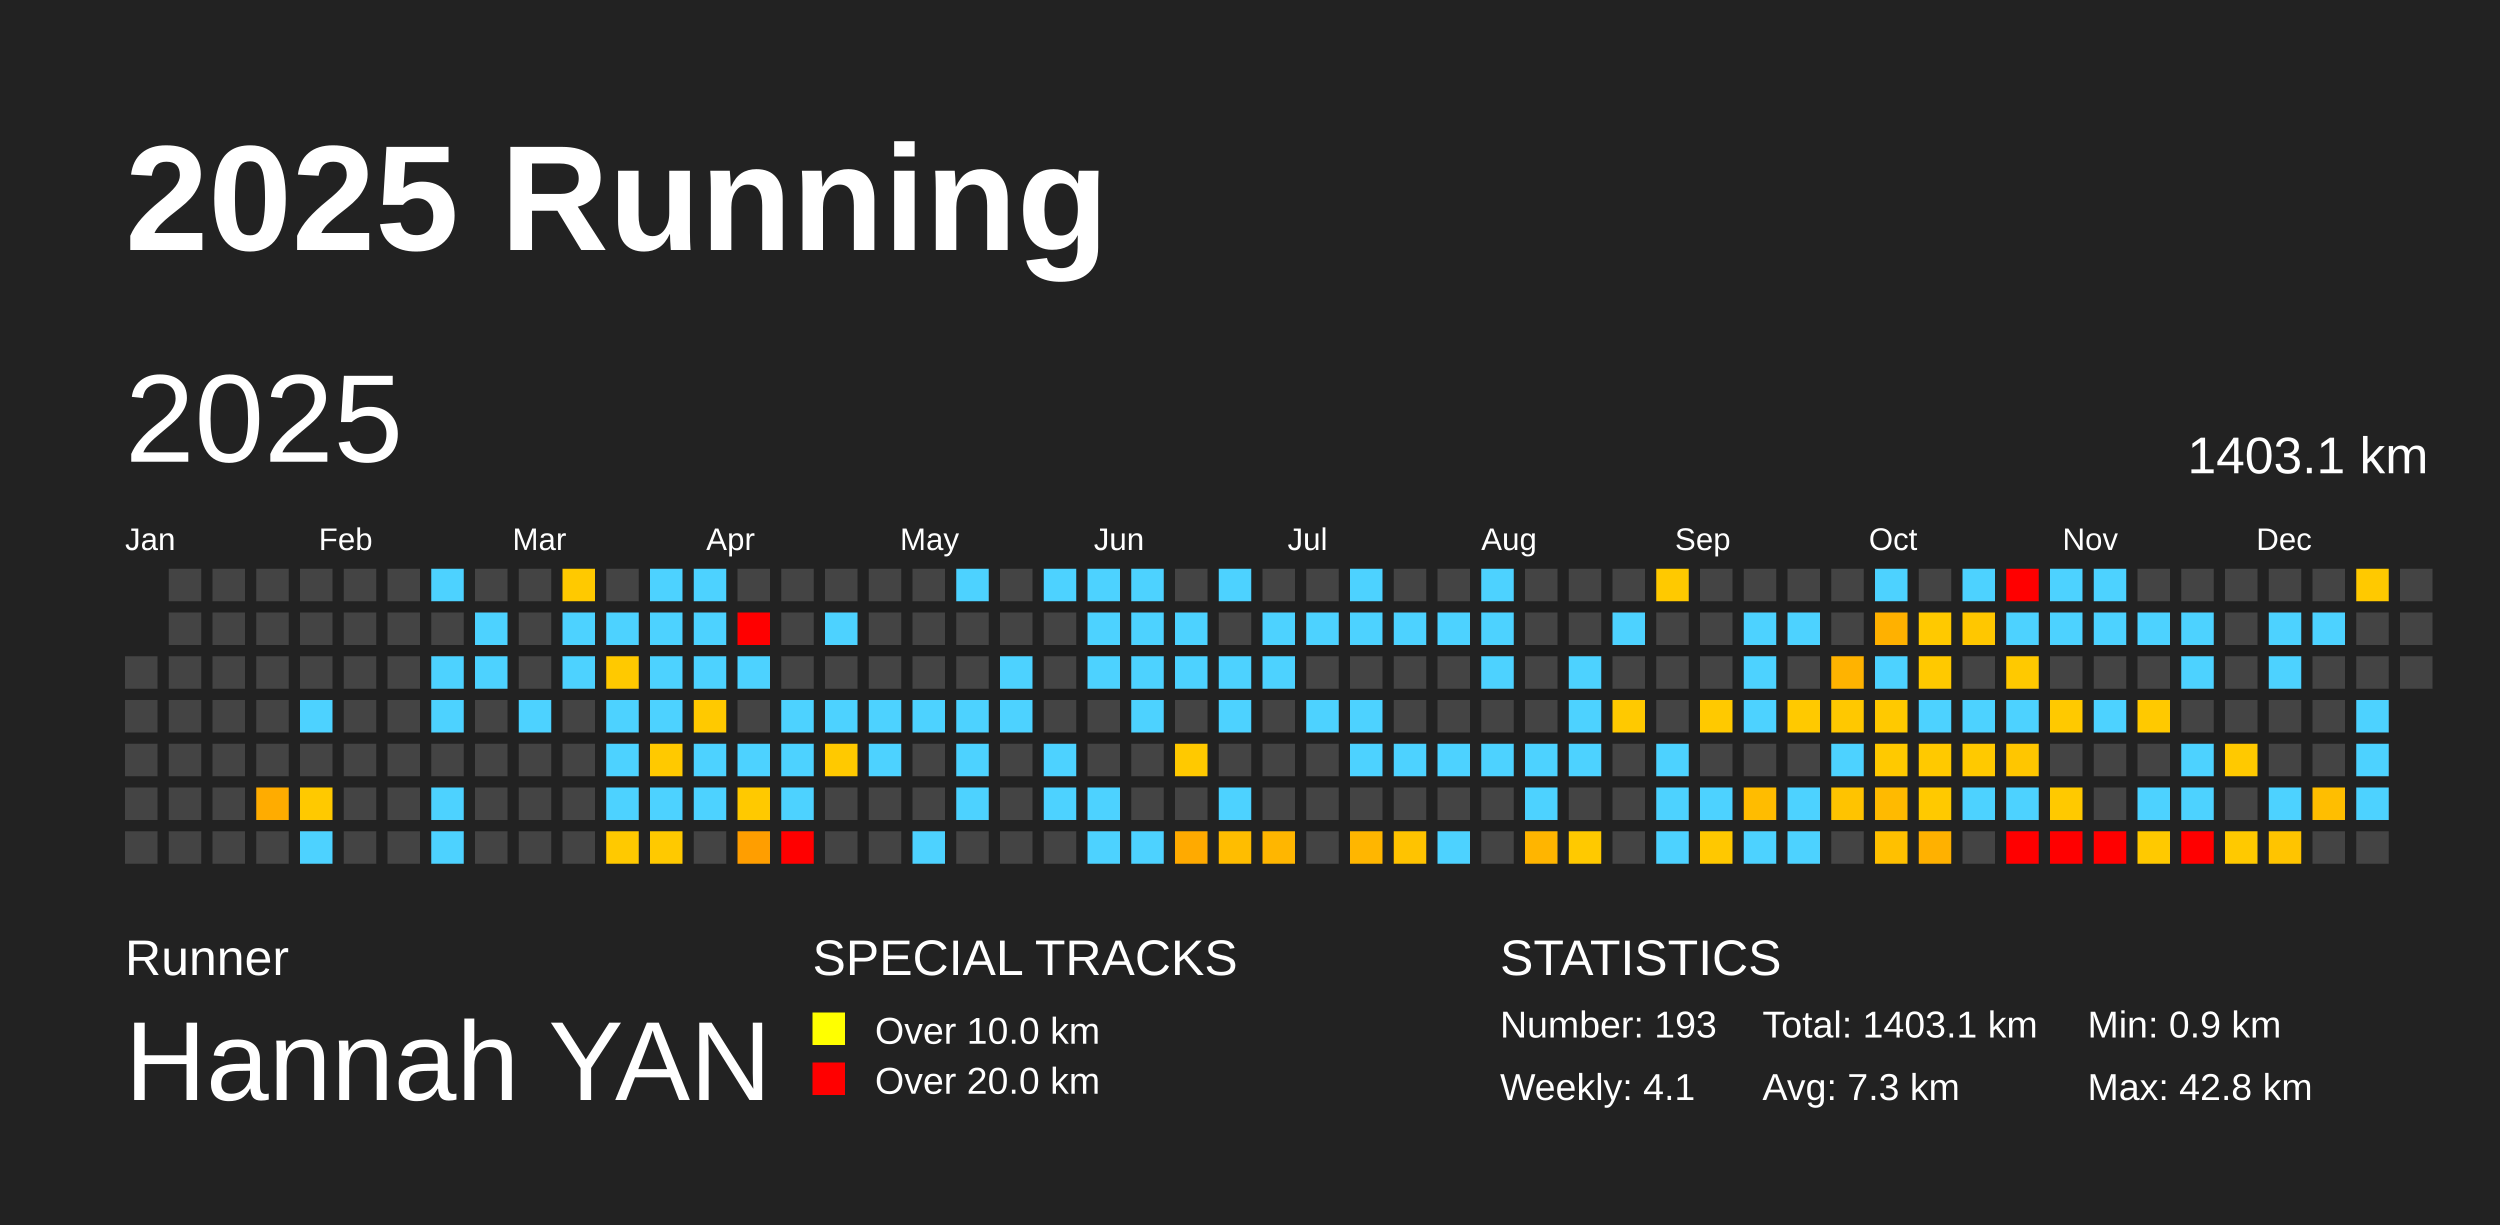
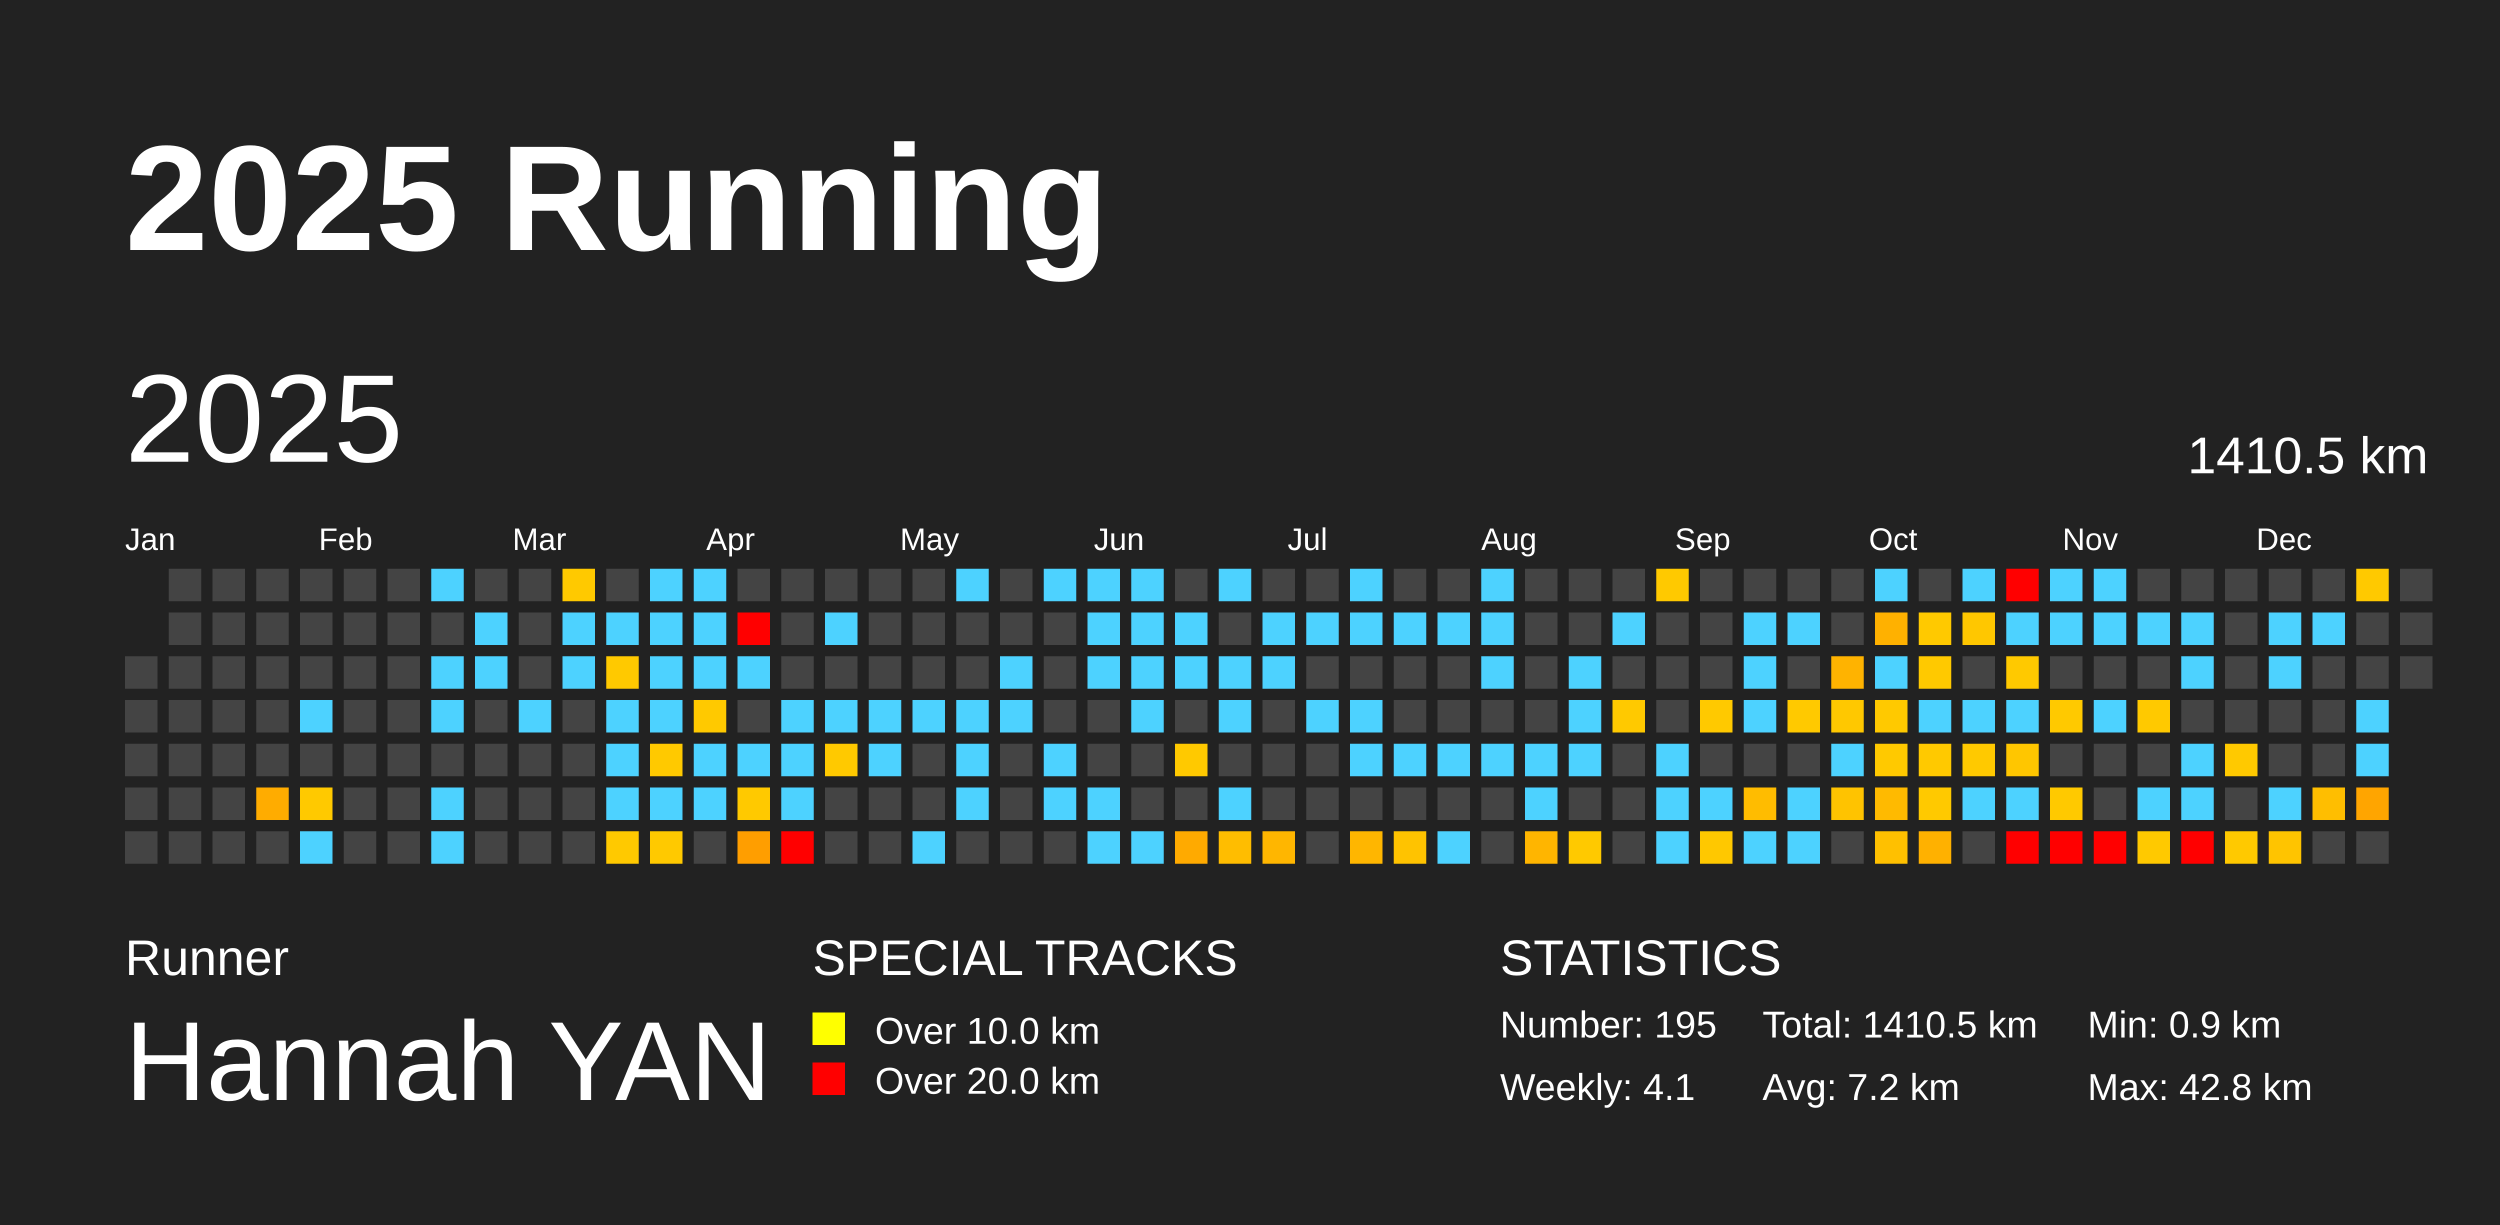
<svg xmlns="http://www.w3.org/2000/svg" baseProfile="full" height="98mm" version="1.1" viewBox="0,0,200,98" width="200mm">
  <defs />
  <rect fill="#222222" height="98" width="200" x="0" y="0" />
  <text fill="#FFFFFF" style="font-size:12px; font-family:Arial; font-weight:bold;" x="10" y="20">2025 Running</text>
  <text fill="#FFFFFF" style="font-size:4px; font-family:Arial" x="10" y="78">Runner</text>
  <text fill="#FFFFFF" style="font-size:9px; font-family:Arial" x="10" y="88">Hannah YAN</text>
  <text fill="#FFFFFF" style="font-size:4px; font-family:Arial" x="65" y="78">SPECIAL TRACKS</text>
  <rect fill="yellow" height="2.6" width="2.6" x="65" y="81" />
  <text fill="#FFFFFF" style="font-size:3px; font-family:Arial" x="70" y="83.5">Over 10.0 km</text>
  <rect fill="red" height="2.6" width="2.6" x="65" y="85" />
  <text fill="#FFFFFF" style="font-size:3px; font-family:Arial" x="70" y="87.5">Over 20.0 km</text>
  <text fill="#FFFFFF" style="font-size:4px; font-family:Arial" x="120" y="78">STATISTICS</text>
-   <text fill="#FFFFFF" style="font-size:3px; font-family:Arial" x="120" y="83">Number: 193</text>
+   <text fill="#FFFFFF" style="font-size:3px; font-family:Arial" x="120" y="83">Number: 195</text>
  <text fill="#FFFFFF" style="font-size:3px; font-family:Arial" x="120" y="88">Weekly: 4.1</text>
-   <text fill="#FFFFFF" style="font-size:3px; font-family:Arial" x="141" y="83">Total: 1403.1 km</text>
-   <text fill="#FFFFFF" style="font-size:3px; font-family:Arial" x="141" y="88">Avg: 7.3 km</text>
+   <text fill="#FFFFFF" style="font-size:3px; font-family:Arial" x="141" y="83">Total: 1410.5 km</text>
+   <text fill="#FFFFFF" style="font-size:3px; font-family:Arial" x="141" y="88">Avg: 7.2 km</text>
  <text fill="#FFFFFF" style="font-size:3px; font-family:Arial" x="167" y="83">Min: 0.9 km</text>
  <text fill="#FFFFFF" style="font-size:3px; font-family:Arial" x="167" y="88">Max: 42.8 km</text>
  <text dominant-baseline="hanging" fill="#FFFFFF" style="font-size:10.0px; font-family:Arial;" x="10" y="30">2025</text>
-   <text dominant-baseline="hanging" fill="#FFFFFF" style="font-size:4.125px; font-family:Arial;" x="175" y="35">1403.1 km</text>
+   <text dominant-baseline="hanging" fill="#FFFFFF" style="font-size:4.125px; font-family:Arial;" x="175" y="35">1410.5 km</text>
  <text fill="#FFFFFF" style="font-size:2.5px; font-family:Arial" x="10.0" y="44">Jan</text>
  <text fill="#FFFFFF" style="font-size:2.5px; font-family:Arial" x="25.5" y="44">Feb</text>
  <text fill="#FFFFFF" style="font-size:2.5px; font-family:Arial" x="41.0" y="44">Mar</text>
  <text fill="#FFFFFF" style="font-size:2.5px; font-family:Arial" x="56.5" y="44">Apr</text>
  <text fill="#FFFFFF" style="font-size:2.5px; font-family:Arial" x="72.0" y="44">May</text>
  <text fill="#FFFFFF" style="font-size:2.5px; font-family:Arial" x="87.5" y="44">Jun</text>
  <text fill="#FFFFFF" style="font-size:2.5px; font-family:Arial" x="103.0" y="44">Jul</text>
  <text fill="#FFFFFF" style="font-size:2.5px; font-family:Arial" x="118.5" y="44">Aug</text>
  <text fill="#FFFFFF" style="font-size:2.5px; font-family:Arial" x="134.0" y="44">Sep</text>
  <text fill="#FFFFFF" style="font-size:2.5px; font-family:Arial" x="149.5" y="44">Oct</text>
  <text fill="#FFFFFF" style="font-size:2.5px; font-family:Arial" x="165.0" y="44">Nov</text>
  <text fill="#FFFFFF" style="font-size:2.5px; font-family:Arial" x="180.5" y="44">Dec</text>
  <rect fill="#444444" height="2.6" width="2.6" x="10.0" y="52.5" />
  <rect fill="#444444" height="2.6" width="2.6" x="10.0" y="56.0" />
  <rect fill="#444444" height="2.6" width="2.6" x="10.0" y="59.5" />
  <rect fill="#444444" height="2.6" width="2.6" x="10.0" y="63.0" />
  <rect fill="#444444" height="2.6" width="2.6" x="10.0" y="66.5" />
  <rect fill="#444444" height="2.6" width="2.6" x="13.5" y="45.5" />
  <rect fill="#444444" height="2.6" width="2.6" x="13.5" y="49.0" />
  <rect fill="#444444" height="2.6" width="2.6" x="13.5" y="52.5" />
  <rect fill="#444444" height="2.6" width="2.6" x="13.5" y="56.0" />
  <rect fill="#444444" height="2.6" width="2.6" x="13.5" y="59.5" />
  <rect fill="#444444" height="2.6" width="2.6" x="13.5" y="63.0" />
  <rect fill="#444444" height="2.6" width="2.6" x="13.5" y="66.5" />
  <rect fill="#444444" height="2.6" width="2.6" x="17.0" y="45.5" />
  <rect fill="#444444" height="2.6" width="2.6" x="17.0" y="49.0" />
  <rect fill="#444444" height="2.6" width="2.6" x="17.0" y="52.5" />
  <rect fill="#444444" height="2.6" width="2.6" x="17.0" y="56.0" />
  <rect fill="#444444" height="2.6" width="2.6" x="17.0" y="59.5" />
  <rect fill="#444444" height="2.6" width="2.6" x="17.0" y="63.0" />
  <rect fill="#444444" height="2.6" width="2.6" x="17.0" y="66.5" />
  <rect fill="#444444" height="2.6" width="2.6" x="20.5" y="45.5" />
  <rect fill="#444444" height="2.6" width="2.6" x="20.5" y="49.0" />
  <rect fill="#444444" height="2.6" width="2.6" x="20.5" y="52.5" />
  <rect fill="#444444" height="2.6" width="2.6" x="20.5" y="56.0" />
  <rect fill="#444444" height="2.6" width="2.6" x="20.5" y="59.5" />
  <rect fill="#ffac00" height="2.6" width="2.6" x="20.5" y="63.0" />
  <rect fill="#444444" height="2.6" width="2.6" x="20.5" y="66.5" />
  <rect fill="#444444" height="2.6" width="2.6" x="24.0" y="45.5" />
  <rect fill="#444444" height="2.6" width="2.6" x="24.0" y="49.0" />
  <rect fill="#444444" height="2.6" width="2.6" x="24.0" y="52.5" />
  <rect fill="#4dd2ff" height="2.6" width="2.6" x="24.0" y="56.0" />
  <rect fill="#444444" height="2.6" width="2.6" x="24.0" y="59.5" />
  <rect fill="#ffc900" height="2.6" width="2.6" x="24.0" y="63.0" />
  <rect fill="#4dd2ff" height="2.6" width="2.6" x="24.0" y="66.5" />
  <rect fill="#444444" height="2.6" width="2.6" x="27.5" y="45.5" />
  <rect fill="#444444" height="2.6" width="2.6" x="27.5" y="49.0" />
  <rect fill="#444444" height="2.6" width="2.6" x="27.5" y="52.5" />
  <rect fill="#444444" height="2.6" width="2.6" x="27.5" y="56.0" />
  <rect fill="#444444" height="2.6" width="2.6" x="27.5" y="59.5" />
  <rect fill="#444444" height="2.6" width="2.6" x="27.5" y="63.0" />
  <rect fill="#444444" height="2.6" width="2.6" x="27.5" y="66.5" />
  <rect fill="#444444" height="2.6" width="2.6" x="31.0" y="45.5" />
  <rect fill="#444444" height="2.6" width="2.6" x="31.0" y="49.0" />
  <rect fill="#444444" height="2.6" width="2.6" x="31.0" y="52.5" />
  <rect fill="#444444" height="2.6" width="2.6" x="31.0" y="56.0" />
  <rect fill="#444444" height="2.6" width="2.6" x="31.0" y="59.5" />
  <rect fill="#444444" height="2.6" width="2.6" x="31.0" y="63.0" />
  <rect fill="#444444" height="2.6" width="2.6" x="31.0" y="66.5" />
  <rect fill="#4dd2ff" height="2.6" width="2.6" x="34.5" y="45.5" />
  <rect fill="#444444" height="2.6" width="2.6" x="34.5" y="49.0" />
  <rect fill="#4dd2ff" height="2.6" width="2.6" x="34.5" y="52.5" />
  <rect fill="#4dd2ff" height="2.6" width="2.6" x="34.5" y="56.0" />
  <rect fill="#444444" height="2.6" width="2.6" x="34.5" y="59.5" />
  <rect fill="#4dd2ff" height="2.6" width="2.6" x="34.5" y="63.0" />
  <rect fill="#4dd2ff" height="2.6" width="2.6" x="34.5" y="66.5" />
  <rect fill="#444444" height="2.6" width="2.6" x="38.0" y="45.5" />
  <rect fill="#4dd2ff" height="2.6" width="2.6" x="38.0" y="49.0" />
  <rect fill="#4dd2ff" height="2.6" width="2.6" x="38.0" y="52.5" />
  <rect fill="#444444" height="2.6" width="2.6" x="38.0" y="56.0" />
  <rect fill="#444444" height="2.6" width="2.6" x="38.0" y="59.5" />
  <rect fill="#444444" height="2.6" width="2.6" x="38.0" y="63.0" />
  <rect fill="#444444" height="2.6" width="2.6" x="38.0" y="66.5" />
  <rect fill="#444444" height="2.6" width="2.6" x="41.5" y="45.5" />
  <rect fill="#444444" height="2.6" width="2.6" x="41.5" y="49.0" />
  <rect fill="#444444" height="2.6" width="2.6" x="41.5" y="52.5" />
  <rect fill="#4dd2ff" height="2.6" width="2.6" x="41.5" y="56.0" />
  <rect fill="#444444" height="2.6" width="2.6" x="41.5" y="59.5" />
  <rect fill="#444444" height="2.6" width="2.6" x="41.5" y="63.0" />
  <rect fill="#444444" height="2.6" width="2.6" x="41.5" y="66.5" />
  <rect fill="#ffc900" height="2.6" width="2.6" x="45.0" y="45.5" />
  <rect fill="#4dd2ff" height="2.6" width="2.6" x="45.0" y="49.0" />
  <rect fill="#4dd2ff" height="2.6" width="2.6" x="45.0" y="52.5" />
  <rect fill="#444444" height="2.6" width="2.6" x="45.0" y="56.0" />
  <rect fill="#444444" height="2.6" width="2.6" x="45.0" y="59.5" />
  <rect fill="#444444" height="2.6" width="2.6" x="45.0" y="63.0" />
  <rect fill="#444444" height="2.6" width="2.6" x="45.0" y="66.5" />
  <rect fill="#444444" height="2.6" width="2.6" x="48.5" y="45.5" />
  <rect fill="#4dd2ff" height="2.6" width="2.6" x="48.5" y="49.0" />
  <rect fill="#ffc900" height="2.6" width="2.6" x="48.5" y="52.5" />
  <rect fill="#4dd2ff" height="2.6" width="2.6" x="48.5" y="56.0" />
  <rect fill="#4dd2ff" height="2.6" width="2.6" x="48.5" y="59.5" />
  <rect fill="#4dd2ff" height="2.6" width="2.6" x="48.5" y="63.0" />
  <rect fill="#ffc900" height="2.6" width="2.6" x="48.5" y="66.5" />
  <rect fill="#4dd2ff" height="2.6" width="2.6" x="52.0" y="45.5" />
  <rect fill="#4dd2ff" height="2.6" width="2.6" x="52.0" y="49.0" />
  <rect fill="#4dd2ff" height="2.6" width="2.6" x="52.0" y="52.5" />
  <rect fill="#4dd2ff" height="2.6" width="2.6" x="52.0" y="56.0" />
  <rect fill="#ffc900" height="2.6" width="2.6" x="52.0" y="59.5" />
  <rect fill="#4dd2ff" height="2.6" width="2.6" x="52.0" y="63.0" />
  <rect fill="#ffc900" height="2.6" width="2.6" x="52.0" y="66.5" />
  <rect fill="#4dd2ff" height="2.6" width="2.6" x="55.5" y="45.5" />
  <rect fill="#4dd2ff" height="2.6" width="2.6" x="55.5" y="49.0" />
  <rect fill="#4dd2ff" height="2.6" width="2.6" x="55.5" y="52.5" />
  <rect fill="#ffc900" height="2.6" width="2.6" x="55.5" y="56.0" />
  <rect fill="#4dd2ff" height="2.6" width="2.6" x="55.5" y="59.5" />
  <rect fill="#4dd2ff" height="2.6" width="2.6" x="55.5" y="63.0" />
  <rect fill="#444444" height="2.6" width="2.6" x="55.5" y="66.5" />
  <rect fill="#444444" height="2.6" width="2.6" x="59.0" y="45.5" />
  <rect fill="red" height="2.6" width="2.6" x="59.0" y="49.0" />
  <rect fill="#4dd2ff" height="2.6" width="2.6" x="59.0" y="52.5" />
  <rect fill="#444444" height="2.6" width="2.6" x="59.0" y="56.0" />
  <rect fill="#4dd2ff" height="2.6" width="2.6" x="59.0" y="59.5" />
  <rect fill="#ffc900" height="2.6" width="2.6" x="59.0" y="63.0" />
  <rect fill="#ff9e00" height="2.6" width="2.6" x="59.0" y="66.5" />
  <rect fill="#444444" height="2.6" width="2.6" x="62.5" y="45.5" />
  <rect fill="#444444" height="2.6" width="2.6" x="62.5" y="49.0" />
  <rect fill="#444444" height="2.6" width="2.6" x="62.5" y="52.5" />
  <rect fill="#4dd2ff" height="2.6" width="2.6" x="62.5" y="56.0" />
  <rect fill="#4dd2ff" height="2.6" width="2.6" x="62.5" y="59.5" />
  <rect fill="#4dd2ff" height="2.6" width="2.6" x="62.5" y="63.0" />
  <rect fill="red" height="2.6" width="2.6" x="62.5" y="66.5" />
  <rect fill="#444444" height="2.6" width="2.6" x="66.0" y="45.5" />
  <rect fill="#4dd2ff" height="2.6" width="2.6" x="66.0" y="49.0" />
  <rect fill="#444444" height="2.6" width="2.6" x="66.0" y="52.5" />
  <rect fill="#4dd2ff" height="2.6" width="2.6" x="66.0" y="56.0" />
  <rect fill="#ffc900" height="2.6" width="2.6" x="66.0" y="59.5" />
  <rect fill="#444444" height="2.6" width="2.6" x="66.0" y="63.0" />
  <rect fill="#444444" height="2.6" width="2.6" x="66.0" y="66.5" />
  <rect fill="#444444" height="2.6" width="2.6" x="69.5" y="45.5" />
  <rect fill="#444444" height="2.6" width="2.6" x="69.5" y="49.0" />
  <rect fill="#444444" height="2.6" width="2.6" x="69.5" y="52.5" />
  <rect fill="#4dd2ff" height="2.6" width="2.6" x="69.5" y="56.0" />
  <rect fill="#4dd2ff" height="2.6" width="2.6" x="69.5" y="59.5" />
  <rect fill="#444444" height="2.6" width="2.6" x="69.5" y="63.0" />
  <rect fill="#444444" height="2.6" width="2.6" x="69.5" y="66.5" />
  <rect fill="#444444" height="2.6" width="2.6" x="73.0" y="45.5" />
  <rect fill="#444444" height="2.6" width="2.6" x="73.0" y="49.0" />
  <rect fill="#444444" height="2.6" width="2.6" x="73.0" y="52.5" />
  <rect fill="#4dd2ff" height="2.6" width="2.6" x="73.0" y="56.0" />
  <rect fill="#444444" height="2.6" width="2.6" x="73.0" y="59.5" />
  <rect fill="#444444" height="2.6" width="2.6" x="73.0" y="63.0" />
  <rect fill="#4dd2ff" height="2.6" width="2.6" x="73.0" y="66.5" />
  <rect fill="#4dd2ff" height="2.6" width="2.6" x="76.5" y="45.5" />
  <rect fill="#444444" height="2.6" width="2.6" x="76.5" y="49.0" />
  <rect fill="#444444" height="2.6" width="2.6" x="76.5" y="52.5" />
  <rect fill="#4dd2ff" height="2.6" width="2.6" x="76.5" y="56.0" />
  <rect fill="#4dd2ff" height="2.6" width="2.6" x="76.5" y="59.5" />
  <rect fill="#4dd2ff" height="2.6" width="2.6" x="76.5" y="63.0" />
  <rect fill="#444444" height="2.6" width="2.6" x="76.5" y="66.5" />
  <rect fill="#444444" height="2.6" width="2.6" x="80.0" y="45.5" />
  <rect fill="#444444" height="2.6" width="2.6" x="80.0" y="49.0" />
  <rect fill="#4dd2ff" height="2.6" width="2.6" x="80.0" y="52.5" />
  <rect fill="#4dd2ff" height="2.6" width="2.6" x="80.0" y="56.0" />
  <rect fill="#444444" height="2.6" width="2.6" x="80.0" y="59.5" />
  <rect fill="#444444" height="2.6" width="2.6" x="80.0" y="63.0" />
  <rect fill="#444444" height="2.6" width="2.6" x="80.0" y="66.5" />
  <rect fill="#4dd2ff" height="2.6" width="2.6" x="83.5" y="45.5" />
  <rect fill="#444444" height="2.6" width="2.6" x="83.5" y="49.0" />
  <rect fill="#444444" height="2.6" width="2.6" x="83.5" y="52.5" />
  <rect fill="#444444" height="2.6" width="2.6" x="83.5" y="56.0" />
  <rect fill="#4dd2ff" height="2.6" width="2.6" x="83.5" y="59.5" />
  <rect fill="#4dd2ff" height="2.6" width="2.6" x="83.5" y="63.0" />
  <rect fill="#444444" height="2.6" width="2.6" x="83.5" y="66.5" />
  <rect fill="#4dd2ff" height="2.6" width="2.6" x="87.0" y="45.5" />
  <rect fill="#4dd2ff" height="2.6" width="2.6" x="87.0" y="49.0" />
  <rect fill="#4dd2ff" height="2.6" width="2.6" x="87.0" y="52.5" />
  <rect fill="#444444" height="2.6" width="2.6" x="87.0" y="56.0" />
  <rect fill="#444444" height="2.6" width="2.6" x="87.0" y="59.5" />
  <rect fill="#4dd2ff" height="2.6" width="2.6" x="87.0" y="63.0" />
  <rect fill="#4dd2ff" height="2.6" width="2.6" x="87.0" y="66.5" />
  <rect fill="#4dd2ff" height="2.6" width="2.6" x="90.5" y="45.5" />
  <rect fill="#4dd2ff" height="2.6" width="2.6" x="90.5" y="49.0" />
  <rect fill="#4dd2ff" height="2.6" width="2.6" x="90.5" y="52.5" />
  <rect fill="#4dd2ff" height="2.6" width="2.6" x="90.5" y="56.0" />
  <rect fill="#444444" height="2.6" width="2.6" x="90.5" y="59.5" />
  <rect fill="#444444" height="2.6" width="2.6" x="90.5" y="63.0" />
  <rect fill="#4dd2ff" height="2.6" width="2.6" x="90.5" y="66.5" />
  <rect fill="#444444" height="2.6" width="2.6" x="94.0" y="45.5" />
  <rect fill="#4dd2ff" height="2.6" width="2.6" x="94.0" y="49.0" />
  <rect fill="#4dd2ff" height="2.6" width="2.6" x="94.0" y="52.5" />
  <rect fill="#444444" height="2.6" width="2.6" x="94.0" y="56.0" />
  <rect fill="#ffc900" height="2.6" width="2.6" x="94.0" y="59.5" />
  <rect fill="#444444" height="2.6" width="2.6" x="94.0" y="63.0" />
  <rect fill="#ffaa00" height="2.6" width="2.6" x="94.0" y="66.5" />
  <rect fill="#4dd2ff" height="2.6" width="2.6" x="97.5" y="45.5" />
  <rect fill="#444444" height="2.6" width="2.6" x="97.5" y="49.0" />
  <rect fill="#4dd2ff" height="2.6" width="2.6" x="97.5" y="52.5" />
  <rect fill="#4dd2ff" height="2.6" width="2.6" x="97.5" y="56.0" />
  <rect fill="#444444" height="2.6" width="2.6" x="97.5" y="59.5" />
  <rect fill="#4dd2ff" height="2.6" width="2.6" x="97.5" y="63.0" />
  <rect fill="#ffbd00" height="2.6" width="2.6" x="97.5" y="66.5" />
  <rect fill="#444444" height="2.6" width="2.6" x="101.0" y="45.5" />
  <rect fill="#4dd2ff" height="2.6" width="2.6" x="101.0" y="49.0" />
  <rect fill="#4dd2ff" height="2.6" width="2.6" x="101.0" y="52.5" />
  <rect fill="#444444" height="2.6" width="2.6" x="101.0" y="56.0" />
  <rect fill="#444444" height="2.6" width="2.6" x="101.0" y="59.5" />
  <rect fill="#444444" height="2.6" width="2.6" x="101.0" y="63.0" />
  <rect fill="#ffb600" height="2.6" width="2.6" x="101.0" y="66.5" />
  <rect fill="#444444" height="2.6" width="2.6" x="104.5" y="45.5" />
  <rect fill="#4dd2ff" height="2.6" width="2.6" x="104.5" y="49.0" />
  <rect fill="#444444" height="2.6" width="2.6" x="104.5" y="52.5" />
  <rect fill="#4dd2ff" height="2.6" width="2.6" x="104.5" y="56.0" />
  <rect fill="#444444" height="2.6" width="2.6" x="104.5" y="59.5" />
  <rect fill="#444444" height="2.6" width="2.6" x="104.5" y="63.0" />
  <rect fill="#444444" height="2.6" width="2.6" x="104.5" y="66.5" />
  <rect fill="#4dd2ff" height="2.6" width="2.6" x="108.0" y="45.5" />
  <rect fill="#4dd2ff" height="2.6" width="2.6" x="108.0" y="49.0" />
  <rect fill="#444444" height="2.6" width="2.6" x="108.0" y="52.5" />
  <rect fill="#4dd2ff" height="2.6" width="2.6" x="108.0" y="56.0" />
  <rect fill="#4dd2ff" height="2.6" width="2.6" x="108.0" y="59.5" />
  <rect fill="#444444" height="2.6" width="2.6" x="108.0" y="63.0" />
  <rect fill="#ffb600" height="2.6" width="2.6" x="108.0" y="66.5" />
  <rect fill="#444444" height="2.6" width="2.6" x="111.5" y="45.5" />
  <rect fill="#4dd2ff" height="2.6" width="2.6" x="111.5" y="49.0" />
  <rect fill="#444444" height="2.6" width="2.6" x="111.5" y="52.5" />
  <rect fill="#444444" height="2.6" width="2.6" x="111.5" y="56.0" />
  <rect fill="#4dd2ff" height="2.6" width="2.6" x="111.5" y="59.5" />
  <rect fill="#444444" height="2.6" width="2.6" x="111.5" y="63.0" />
  <rect fill="#ffc300" height="2.6" width="2.6" x="111.5" y="66.5" />
  <rect fill="#444444" height="2.6" width="2.6" x="115.0" y="45.5" />
  <rect fill="#4dd2ff" height="2.6" width="2.6" x="115.0" y="49.0" />
  <rect fill="#444444" height="2.6" width="2.6" x="115.0" y="52.5" />
  <rect fill="#444444" height="2.6" width="2.6" x="115.0" y="56.0" />
  <rect fill="#4dd2ff" height="2.6" width="2.6" x="115.0" y="59.5" />
  <rect fill="#444444" height="2.6" width="2.6" x="115.0" y="63.0" />
  <rect fill="#4dd2ff" height="2.6" width="2.6" x="115.0" y="66.5" />
  <rect fill="#4dd2ff" height="2.6" width="2.6" x="118.5" y="45.5" />
  <rect fill="#4dd2ff" height="2.6" width="2.6" x="118.5" y="49.0" />
  <rect fill="#4dd2ff" height="2.6" width="2.6" x="118.5" y="52.5" />
  <rect fill="#444444" height="2.6" width="2.6" x="118.5" y="56.0" />
  <rect fill="#4dd2ff" height="2.6" width="2.6" x="118.5" y="59.5" />
  <rect fill="#444444" height="2.6" width="2.6" x="118.5" y="63.0" />
  <rect fill="#444444" height="2.6" width="2.6" x="118.5" y="66.5" />
  <rect fill="#444444" height="2.6" width="2.6" x="122.0" y="45.5" />
  <rect fill="#444444" height="2.6" width="2.6" x="122.0" y="49.0" />
  <rect fill="#444444" height="2.6" width="2.6" x="122.0" y="52.5" />
  <rect fill="#444444" height="2.6" width="2.6" x="122.0" y="56.0" />
  <rect fill="#4dd2ff" height="2.6" width="2.6" x="122.0" y="59.5" />
  <rect fill="#4dd2ff" height="2.6" width="2.6" x="122.0" y="63.0" />
  <rect fill="#ffb500" height="2.6" width="2.6" x="122.0" y="66.5" />
  <rect fill="#444444" height="2.6" width="2.6" x="125.5" y="45.5" />
  <rect fill="#444444" height="2.6" width="2.6" x="125.5" y="49.0" />
  <rect fill="#4dd2ff" height="2.6" width="2.6" x="125.5" y="52.5" />
  <rect fill="#4dd2ff" height="2.6" width="2.6" x="125.5" y="56.0" />
  <rect fill="#4dd2ff" height="2.6" width="2.6" x="125.5" y="59.5" />
  <rect fill="#444444" height="2.6" width="2.6" x="125.5" y="63.0" />
  <rect fill="#ffc900" height="2.6" width="2.6" x="125.5" y="66.5" />
  <rect fill="#444444" height="2.6" width="2.6" x="129.0" y="45.5" />
  <rect fill="#4dd2ff" height="2.6" width="2.6" x="129.0" y="49.0" />
  <rect fill="#444444" height="2.6" width="2.6" x="129.0" y="52.5" />
  <rect fill="#ffc900" height="2.6" width="2.6" x="129.0" y="56.0" />
  <rect fill="#444444" height="2.6" width="2.6" x="129.0" y="59.5" />
  <rect fill="#444444" height="2.6" width="2.6" x="129.0" y="63.0" />
  <rect fill="#444444" height="2.6" width="2.6" x="129.0" y="66.5" />
  <rect fill="#ffc900" height="2.6" width="2.6" x="132.5" y="45.5" />
  <rect fill="#444444" height="2.6" width="2.6" x="132.5" y="49.0" />
  <rect fill="#444444" height="2.6" width="2.6" x="132.5" y="52.5" />
  <rect fill="#444444" height="2.6" width="2.6" x="132.5" y="56.0" />
  <rect fill="#4dd2ff" height="2.6" width="2.6" x="132.5" y="59.5" />
  <rect fill="#4dd2ff" height="2.6" width="2.6" x="132.5" y="63.0" />
  <rect fill="#4dd2ff" height="2.6" width="2.6" x="132.5" y="66.5" />
  <rect fill="#444444" height="2.6" width="2.6" x="136.0" y="45.5" />
  <rect fill="#444444" height="2.6" width="2.6" x="136.0" y="49.0" />
  <rect fill="#444444" height="2.6" width="2.6" x="136.0" y="52.5" />
  <rect fill="#ffc900" height="2.6" width="2.6" x="136.0" y="56.0" />
  <rect fill="#444444" height="2.6" width="2.6" x="136.0" y="59.5" />
  <rect fill="#4dd2ff" height="2.6" width="2.6" x="136.0" y="63.0" />
  <rect fill="#ffc800" height="2.6" width="2.6" x="136.0" y="66.5" />
  <rect fill="#444444" height="2.6" width="2.6" x="139.5" y="45.5" />
  <rect fill="#4dd2ff" height="2.6" width="2.6" x="139.5" y="49.0" />
  <rect fill="#4dd2ff" height="2.6" width="2.6" x="139.5" y="52.5" />
  <rect fill="#4dd2ff" height="2.6" width="2.6" x="139.5" y="56.0" />
  <rect fill="#444444" height="2.6" width="2.6" x="139.5" y="59.5" />
  <rect fill="#ffbc00" height="2.6" width="2.6" x="139.5" y="63.0" />
  <rect fill="#4dd2ff" height="2.6" width="2.6" x="139.5" y="66.5" />
  <rect fill="#444444" height="2.6" width="2.6" x="143.0" y="45.5" />
  <rect fill="#4dd2ff" height="2.6" width="2.6" x="143.0" y="49.0" />
  <rect fill="#444444" height="2.6" width="2.6" x="143.0" y="52.5" />
  <rect fill="#ffc900" height="2.6" width="2.6" x="143.0" y="56.0" />
  <rect fill="#444444" height="2.6" width="2.6" x="143.0" y="59.5" />
  <rect fill="#4dd2ff" height="2.6" width="2.6" x="143.0" y="63.0" />
  <rect fill="#4dd2ff" height="2.6" width="2.6" x="143.0" y="66.5" />
  <rect fill="#444444" height="2.6" width="2.6" x="146.5" y="45.5" />
  <rect fill="#444444" height="2.6" width="2.6" x="146.5" y="49.0" />
  <rect fill="#ffb300" height="2.6" width="2.6" x="146.5" y="52.5" />
  <rect fill="#ffc800" height="2.6" width="2.6" x="146.5" y="56.0" />
  <rect fill="#4dd2ff" height="2.6" width="2.6" x="146.5" y="59.5" />
  <rect fill="#ffc300" height="2.6" width="2.6" x="146.5" y="63.0" />
  <rect fill="#444444" height="2.6" width="2.6" x="146.5" y="66.5" />
  <rect fill="#4dd2ff" height="2.6" width="2.6" x="150.0" y="45.5" />
  <rect fill="#ffb100" height="2.6" width="2.6" x="150.0" y="49.0" />
  <rect fill="#4dd2ff" height="2.6" width="2.6" x="150.0" y="52.5" />
  <rect fill="#ffc900" height="2.6" width="2.6" x="150.0" y="56.0" />
  <rect fill="#ffc900" height="2.6" width="2.6" x="150.0" y="59.5" />
  <rect fill="#ffba00" height="2.6" width="2.6" x="150.0" y="63.0" />
  <rect fill="#ffc000" height="2.6" width="2.6" x="150.0" y="66.5" />
  <rect fill="#444444" height="2.6" width="2.6" x="153.5" y="45.5" />
  <rect fill="#ffc900" height="2.6" width="2.6" x="153.5" y="49.0" />
  <rect fill="#ffc900" height="2.6" width="2.6" x="153.5" y="52.5" />
  <rect fill="#4dd2ff" height="2.6" width="2.6" x="153.5" y="56.0" />
  <rect fill="#ffc900" height="2.6" width="2.6" x="153.5" y="59.5" />
  <rect fill="#ffc900" height="2.6" width="2.6" x="153.5" y="63.0" />
  <rect fill="#ffb100" height="2.6" width="2.6" x="153.5" y="66.5" />
  <rect fill="#4dd2ff" height="2.6" width="2.6" x="157.0" y="45.5" />
  <rect fill="#ffc700" height="2.6" width="2.6" x="157.0" y="49.0" />
  <rect fill="#444444" height="2.6" width="2.6" x="157.0" y="52.5" />
  <rect fill="#4dd2ff" height="2.6" width="2.6" x="157.0" y="56.0" />
  <rect fill="#ffc900" height="2.6" width="2.6" x="157.0" y="59.5" />
  <rect fill="#4dd2ff" height="2.6" width="2.6" x="157.0" y="63.0" />
  <rect fill="#444444" height="2.6" width="2.6" x="157.0" y="66.5" />
  <rect fill="red" height="2.6" width="2.6" x="160.5" y="45.5" />
  <rect fill="#4dd2ff" height="2.6" width="2.6" x="160.5" y="49.0" />
  <rect fill="#ffc900" height="2.6" width="2.6" x="160.5" y="52.5" />
  <rect fill="#4dd2ff" height="2.6" width="2.6" x="160.5" y="56.0" />
  <rect fill="#ffc600" height="2.6" width="2.6" x="160.5" y="59.5" />
  <rect fill="#4dd2ff" height="2.6" width="2.6" x="160.5" y="63.0" />
  <rect fill="red" height="2.6" width="2.6" x="160.5" y="66.5" />
  <rect fill="#4dd2ff" height="2.6" width="2.6" x="164.0" y="45.5" />
  <rect fill="#4dd2ff" height="2.6" width="2.6" x="164.0" y="49.0" />
  <rect fill="#444444" height="2.6" width="2.6" x="164.0" y="52.5" />
  <rect fill="#ffc900" height="2.6" width="2.6" x="164.0" y="56.0" />
  <rect fill="#444444" height="2.6" width="2.6" x="164.0" y="59.5" />
  <rect fill="#ffc900" height="2.6" width="2.6" x="164.0" y="63.0" />
  <rect fill="red" height="2.6" width="2.6" x="164.0" y="66.5" />
  <rect fill="#4dd2ff" height="2.6" width="2.6" x="167.5" y="45.5" />
  <rect fill="#4dd2ff" height="2.6" width="2.6" x="167.5" y="49.0" />
  <rect fill="#444444" height="2.6" width="2.6" x="167.5" y="52.5" />
  <rect fill="#4dd2ff" height="2.6" width="2.6" x="167.5" y="56.0" />
  <rect fill="#444444" height="2.6" width="2.6" x="167.5" y="59.5" />
  <rect fill="#444444" height="2.6" width="2.6" x="167.5" y="63.0" />
  <rect fill="red" height="2.6" width="2.6" x="167.5" y="66.5" />
  <rect fill="#444444" height="2.6" width="2.6" x="171.0" y="45.5" />
  <rect fill="#4dd2ff" height="2.6" width="2.6" x="171.0" y="49.0" />
  <rect fill="#444444" height="2.6" width="2.6" x="171.0" y="52.5" />
  <rect fill="#ffc900" height="2.6" width="2.6" x="171.0" y="56.0" />
  <rect fill="#444444" height="2.6" width="2.6" x="171.0" y="59.5" />
  <rect fill="#4dd2ff" height="2.6" width="2.6" x="171.0" y="63.0" />
  <rect fill="#ffc900" height="2.6" width="2.6" x="171.0" y="66.5" />
  <rect fill="#444444" height="2.6" width="2.6" x="174.5" y="45.5" />
  <rect fill="#4dd2ff" height="2.6" width="2.6" x="174.5" y="49.0" />
  <rect fill="#4dd2ff" height="2.6" width="2.6" x="174.5" y="52.5" />
  <rect fill="#444444" height="2.6" width="2.6" x="174.5" y="56.0" />
  <rect fill="#4dd2ff" height="2.6" width="2.6" x="174.5" y="59.5" />
  <rect fill="#4dd2ff" height="2.6" width="2.6" x="174.5" y="63.0" />
  <rect fill="red" height="2.6" width="2.6" x="174.5" y="66.5" />
  <rect fill="#444444" height="2.6" width="2.6" x="178.0" y="45.5" />
  <rect fill="#444444" height="2.6" width="2.6" x="178.0" y="49.0" />
  <rect fill="#444444" height="2.6" width="2.6" x="178.0" y="52.5" />
  <rect fill="#444444" height="2.6" width="2.6" x="178.0" y="56.0" />
  <rect fill="#ffc900" height="2.6" width="2.6" x="178.0" y="59.5" />
  <rect fill="#444444" height="2.6" width="2.6" x="178.0" y="63.0" />
  <rect fill="#ffc900" height="2.6" width="2.6" x="178.0" y="66.5" />
  <rect fill="#444444" height="2.6" width="2.6" x="181.5" y="45.5" />
  <rect fill="#4dd2ff" height="2.6" width="2.6" x="181.5" y="49.0" />
  <rect fill="#4dd2ff" height="2.6" width="2.6" x="181.5" y="52.5" />
  <rect fill="#444444" height="2.6" width="2.6" x="181.5" y="56.0" />
  <rect fill="#444444" height="2.6" width="2.6" x="181.5" y="59.5" />
  <rect fill="#4dd2ff" height="2.6" width="2.6" x="181.5" y="63.0" />
  <rect fill="#ffc400" height="2.6" width="2.6" x="181.5" y="66.5" />
  <rect fill="#444444" height="2.6" width="2.6" x="185.0" y="45.5" />
  <rect fill="#4dd2ff" height="2.6" width="2.6" x="185.0" y="49.0" />
  <rect fill="#444444" height="2.6" width="2.6" x="185.0" y="52.5" />
  <rect fill="#444444" height="2.6" width="2.6" x="185.0" y="56.0" />
  <rect fill="#444444" height="2.6" width="2.6" x="185.0" y="59.5" />
  <rect fill="#ffbe00" height="2.6" width="2.6" x="185.0" y="63.0" />
  <rect fill="#444444" height="2.6" width="2.6" x="185.0" y="66.5" />
  <rect fill="#ffc900" height="2.6" width="2.6" x="188.5" y="45.5" />
  <rect fill="#444444" height="2.6" width="2.6" x="188.5" y="49.0" />
  <rect fill="#444444" height="2.6" width="2.6" x="188.5" y="52.5" />
  <rect fill="#4dd2ff" height="2.6" width="2.6" x="188.5" y="56.0" />
  <rect fill="#4dd2ff" height="2.6" width="2.6" x="188.5" y="59.5" />
-   <rect fill="#4dd2ff" height="2.6" width="2.6" x="188.5" y="63.0" />
+   <rect fill="#ffa500" height="2.6" width="2.6" x="188.5" y="63.0" />
  <rect fill="#444444" height="2.6" width="2.6" x="188.5" y="66.5" />
  <rect fill="#444444" height="2.6" width="2.6" x="192.0" y="45.5" />
  <rect fill="#444444" height="2.6" width="2.6" x="192.0" y="49.0" />
  <rect fill="#444444" height="2.6" width="2.6" x="192.0" y="52.5" />
</svg>
